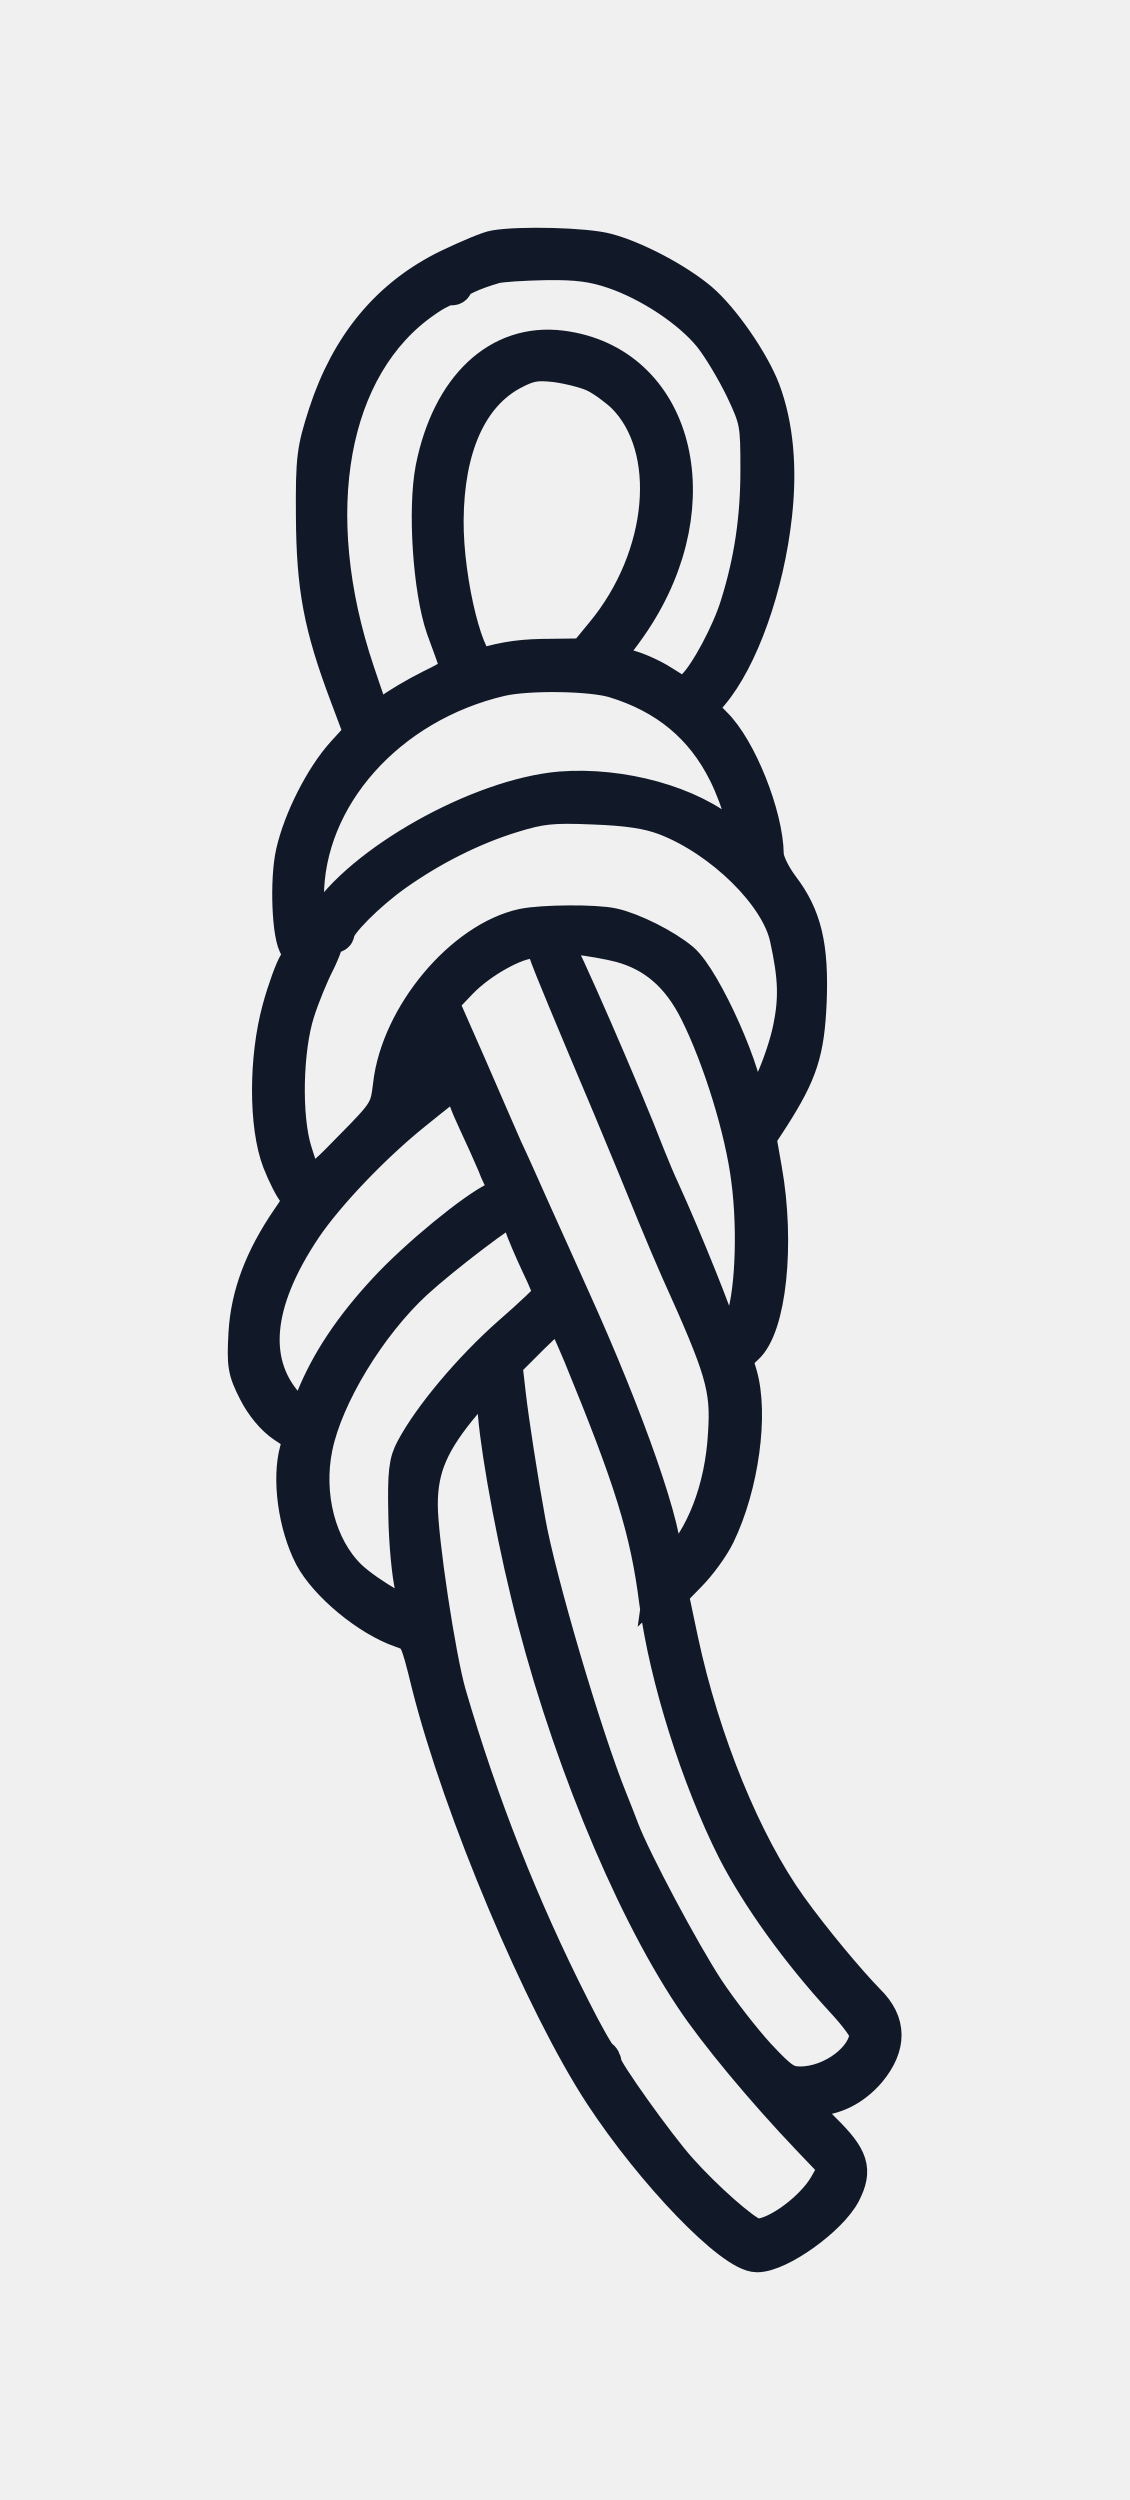
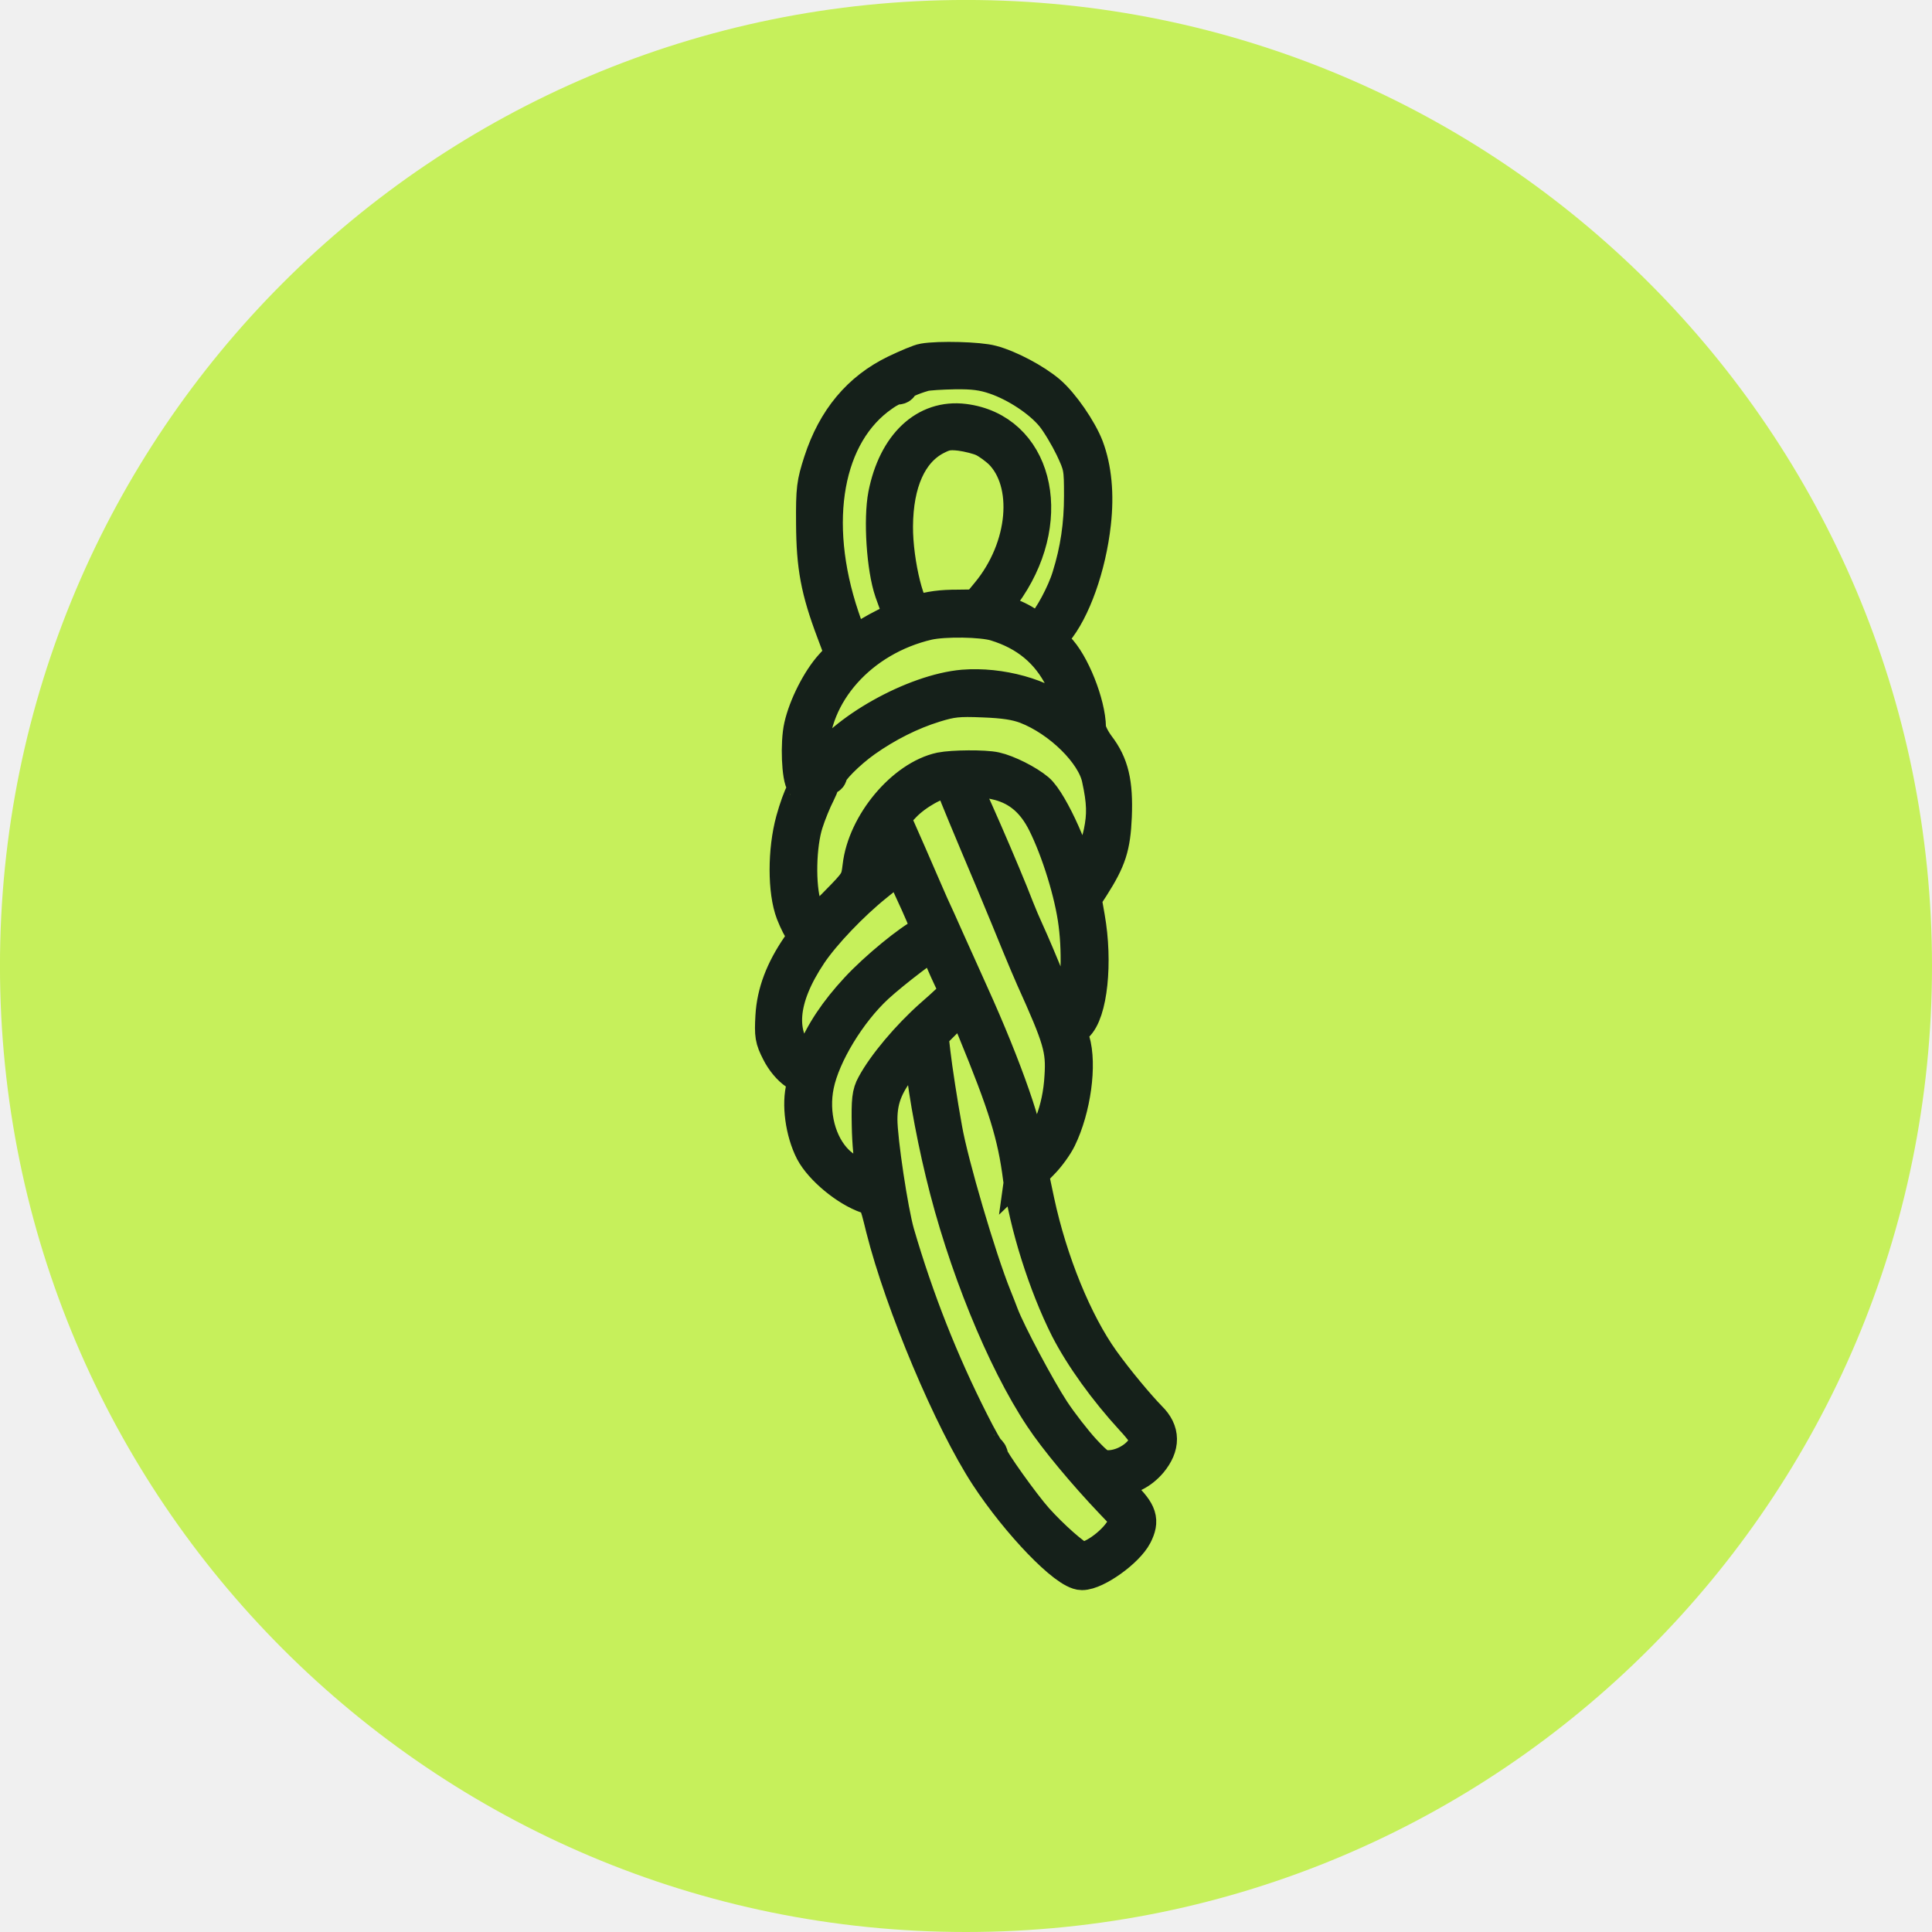
- <svg xmlns="http://www.w3.org/2000/svg" version="1.0" preserveAspectRatio="xMidYMid meet" viewBox="170.03 14.13 257.88 570.87">
-   <style>g { fill: #111827; stroke: #111827; } @media (prefers-color-scheme: dark) { g { fill: #ffffff; stroke: #ffffff; } }</style>
-   <g transform="translate(0,600) scale(0.1,-0.1)" stroke-width="80">
-     <path d="M2830 5293 c-14 -2 -61 -22 -105 -43 -136 -66 -229 -177 -281 -337 -26 -81 -29 -100 -28 -233 1 -162 17 -250 77 -409 l33 -88 -41 -45 c-48 -53 -98 -151 -115 -227 -14 -62 -9 -193 9 -215 10 -12 9 -19 -3 -38 -8 -13 -25 -59 -37 -103 -31 -113 -31 -267 0 -348 12 -31 29 -64 37 -72 13 -13 12 -20 -16 -60 -61 -89 -93 -173 -98 -261 -4 -72 -2 -85 22 -132 16 -32 41 -62 65 -78 37 -24 39 -27 30 -57 -18 -65 -4 -170 33 -242 34 -64 129 -143 205 -169 35 -12 36 -14 63 -124 72 -286 258 -727 394 -935 118 -180 298 -367 355 -367 51 0 167 83 197 141 27 53 19 80 -46 144 -33 33 -60 62 -60 66 0 3 17 6 38 6 47 0 92 23 126 63 47 57 47 110 -2 158 -45 46 -126 143 -179 217 -104 145 -199 378 -248 607 l-23 109 41 42 c23 23 53 64 66 91 54 111 77 277 50 367 -11 35 -10 39 14 61 53 46 73 237 43 406 l-13 74 30 46 c65 102 80 149 85 263 5 127 -11 195 -63 263 -20 27 -35 58 -35 74 -1 88 -62 242 -119 297 -17 17 -31 33 -31 36 0 3 11 18 24 33 68 80 127 245 145 409 12 108 3 205 -27 285 -25 65 -92 162 -142 205 -53 45 -149 96 -214 113 -47 13 -199 17 -256 7z m272 -54 c82 -28 174 -89 221 -147 21 -26 53 -80 73 -121 34 -72 35 -79 35 -186 0 -108 -14 -206 -46 -308 -19 -63 -71 -160 -100 -187 l-23 -21 -48 30 c-26 17 -64 33 -83 37 -61 10 -69 14 -49 25 9 5 38 41 64 80 181 272 97 590 -164 623 -143 18 -256 -89 -293 -275 -18 -93 -6 -277 24 -364 14 -38 28 -77 31 -86 6 -13 -7 -24 -59 -49 -36 -18 -80 -44 -96 -57 -16 -14 -31 -24 -33 -22 -2 2 -20 53 -40 113 -123 365 -62 700 154 849 25 18 51 30 58 29 6 -2 12 1 12 7 0 9 41 28 90 42 14 4 67 7 117 8 71 1 108 -4 155 -20z m-44 -236 c19 -9 49 -31 67 -48 119 -119 97 -368 -48 -543 l-42 -51 -75 -1 c-65 0 -102 -5 -158 -21 -34 -10 -84 190 -83 331 1 167 54 286 151 338 38 20 54 23 99 18 30 -4 70 -14 89 -23z m45 -698 c118 -36 202 -105 255 -212 30 -60 59 -160 48 -170 -3 -3 -22 9 -43 27 -84 74 -244 118 -383 107 -186 -16 -458 -169 -542 -305 -27 -44 -38 -28 -38 58 0 229 187 439 445 499 63 14 205 12 258 -4z m117 -314 c129 -50 257 -176 278 -274 20 -91 21 -140 7 -208 -16 -75 -61 -178 -82 -186 -8 -3 -11 -13 -8 -27 5 -15 4 -17 -3 -7 -5 7 -8 27 -7 43 5 62 -97 291 -148 334 -38 32 -112 69 -157 79 -40 9 -160 8 -205 -1 -139 -30 -285 -204 -303 -363 -7 -58 -9 -62 -91 -145 -95 -98 -100 -98 -128 -7 -25 79 -21 235 6 319 11 35 32 86 46 113 14 28 23 55 20 60 -4 5 1 6 9 3 9 -3 16 -1 16 5 0 19 69 89 134 135 82 58 175 105 266 133 65 20 90 23 185 19 80 -3 125 -10 165 -25z m-103 -290 c78 -21 134 -70 175 -152 53 -106 104 -271 118 -384 16 -122 8 -276 -16 -330 -10 -22 -17 -44 -15 -49 1 -5 -4 -4 -12 2 -8 7 -16 10 -18 8 -2 -2 -5 5 -5 17 -1 19 -82 220 -131 327 -9 19 -24 55 -34 80 -52 136 -200 475 -213 489 -14 16 -11 17 47 10 34 -3 81 -12 104 -18z m-171 -13 c4 -13 24 -63 45 -113 20 -49 68 -162 105 -250 37 -88 81 -196 99 -240 18 -44 42 -100 53 -125 103 -228 116 -270 109 -375 -7 -127 -51 -240 -118 -306 l-27 -26 5 36 c8 65 -83 327 -212 611 -28 63 -69 153 -90 200 -21 47 -48 108 -61 135 -12 28 -50 114 -84 193 l-63 143 44 46 c45 47 127 93 166 93 14 0 24 -8 29 -22z m-249 -166 c-2 -28 24 -83 35 -76 29 18 -13 -29 -49 -55 -24 -17 -43 -39 -44 -49 0 -13 -2 -12 -9 5 -9 21 11 104 40 166 15 31 29 36 27 9z m61 -144 c-3 -7 10 -42 27 -78 17 -36 37 -81 45 -100 7 -19 17 -39 22 -45 13 -15 10 -21 -18 -34 -50 -23 -182 -131 -253 -208 -78 -84 -132 -165 -166 -250 l-22 -52 -31 32 c-94 98 -83 239 33 412 52 77 158 188 250 262 22 18 51 41 65 52 28 23 54 27 48 9z m132 -312 c6 -19 25 -63 41 -97 16 -33 29 -65 27 -69 -2 -4 -44 -45 -95 -89 -88 -78 -179 -186 -219 -261 -16 -29 -19 -54 -17 -150 1 -64 8 -139 16 -170 9 -30 13 -58 10 -62 -7 -12 -113 49 -155 89 -70 68 -101 187 -78 298 24 117 123 279 228 376 63 58 209 169 222 169 5 0 14 -16 20 -34z m136 -301 c117 -285 153 -399 174 -565 23 -173 95 -401 178 -566 55 -107 145 -232 246 -342 31 -33 56 -67 56 -76 0 -56 -79 -116 -152 -116 -31 0 -44 8 -97 65 -33 36 -86 104 -117 151 -55 84 -167 294 -194 365 -7 18 -19 50 -27 69 -59 146 -164 504 -187 635 -18 99 -38 229 -45 290 l-8 70 61 61 c34 34 64 59 68 55 3 -3 23 -46 44 -96z m-196 -105 c0 -67 36 -275 76 -439 81 -339 230 -706 374 -922 54 -82 165 -215 267 -322 l64 -67 -23 -41 c-34 -60 -129 -126 -166 -115 -25 8 -111 84 -170 150 -51 57 -172 227 -172 241 0 7 -4 15 -9 17 -5 2 -34 53 -64 113 -116 229 -209 465 -282 715 -24 83 -65 354 -65 433 0 85 26 144 100 232 28 33 50 64 50 70 0 5 5 3 10 -5 5 -8 10 -35 10 -60z" />
+ <svg xmlns="http://www.w3.org/2000/svg" viewBox="13.54 14.13 570.87 570.87">
+   <circle cx="298.97" cy="299.56" r="285.44" fill="#c6f05b" />
+   <g transform="translate(298.97 299.56) scale(.78) translate(-298.97 -299.56)" fill="#15201a" stroke="#15201a" stroke-width="140">
+     <g transform="translate(0,600) scale(0.1,-0.1)">
+       <path d="M2830 5293 c-14 -2 -61 -22 -105 -43 -136 -66 -229 -177 -281 -337 -26 -81 -29 -100 -28 -233 1 -162 17 -250 77 -409 l33 -88 -41 -45 c-48 -53 -98 -151 -115 -227 -14 -62 -9 -193 9 -215 10 -12 9 -19 -3 -38 -8 -13 -25 -59 -37 -103 -31 -113 -31 -267 0 -348 12 -31 29 -64 37 -72 13 -13 12 -20 -16 -60 -61 -89 -93 -173 -98 -261 -4 -72 -2 -85 22 -132 16 -32 41 -62 65 -78 37 -24 39 -27 30 -57 -18 -65 -4 -170 33 -242 34 -64 129 -143 205 -169 35 -12 36 -14 63 -124 72 -286 258 -727 394 -935 118 -180 298 -367 355 -367 51 0 167 83 197 141 27 53 19 80 -46 144 -33 33 -60 62 -60 66 0 3 17 6 38 6 47 0 92 23 126 63 47 57 47 110 -2 158 -45 46 -126 143 -179 217 -104 145 -199 378 -248 607 l-23 109 41 42 c23 23 53 64 66 91 54 111 77 277 50 367 -11 35 -10 39 14 61 53 46 73 237 43 406 l-13 74 30 46 c65 102 80 149 85 263 5 127 -11 195 -63 263 -20 27 -35 58 -35 74 -1 88 -62 242 -119 297 -17 17 -31 33 -31 36 0 3 11 18 24 33 68 80 127 245 145 409 12 108 3 205 -27 285 -25 65 -92 162 -142 205 -53 45 -149 96 -214 113 -47 13 -199 17 -256 7z m272 -54 c82 -28 174 -89 221 -147 21 -26 53 -80 73 -121 34 -72 35 -79 35 -186 0 -108 -14 -206 -46 -308 -19 -63 -71 -160 -100 -187 l-23 -21 -48 30 c-26 17 -64 33 -83 37 -61 10 -69 14 -49 25 9 5 38 41 64 80 181 272 97 590 -164 623 -143 18 -256 -89 -293 -275 -18 -93 -6 -277 24 -364 14 -38 28 -77 31 -86 6 -13 -7 -24 -59 -49 -36 -18 -80 -44 -96 -57 -16 -14 -31 -24 -33 -22 -2 2 -20 53 -40 113 -123 365 -62 700 154 849 25 18 51 30 58 29 6 -2 12 1 12 7 0 9 41 28 90 42 14 4 67 7 117 8 71 1 108 -4 155 -20z m-44 -236 c19 -9 49 -31 67 -48 119 -119 97 -368 -48 -543 l-42 -51 -75 -1 c-65 0 -102 -5 -158 -21 -34 -10 -84 190 -83 331 1 167 54 286 151 338 38 20 54 23 99 18 30 -4 70 -14 89 -23z m45 -698 c118 -36 202 -105 255 -212 30 -60 59 -160 48 -170 -3 -3 -22 9 -43 27 -84 74 -244 118 -383 107 -186 -16 -458 -169 -542 -305 -27 -44 -38 -28 -38 58 0 229 187 439 445 499 63 14 205 12 258 -4z m117 -314 c129 -50 257 -176 278 -274 20 -91 21 -140 7 -208 -16 -75 -61 -178 -82 -186 -8 -3 -11 -13 -8 -27 5 -15 4 -17 -3 -7 -5 7 -8 27 -7 43 5 62 -97 291 -148 334 -38 32 -112 69 -157 79 -40 9 -160 8 -205 -1 -139 -30 -285 -204 -303 -363 -7 -58 -9 -62 -91 -145 -95 -98 -100 -98 -128 -7 -25 79 -21 235 6 319 11 35 32 86 46 113 14 28 23 55 20 60 -4 5 1 6 9 3 9 -3 16 -1 16 5 0 19 69 89 134 135 82 58 175 105 266 133 65 20 90 23 185 19 80 -3 125 -10 165 -25z m-103 -290 c78 -21 134 -70 175 -152 53 -106 104 -271 118 -384 16 -122 8 -276 -16 -330 -10 -22 -17 -44 -15 -49 1 -5 -4 -4 -12 2 -8 7 -16 10 -18 8 -2 -2 -5 5 -5 17 -1 19 -82 220 -131 327 -9 19 -24 55 -34 80 -52 136 -200 475 -213 489 -14 16 -11 17 47 10 34 -3 81 -12 104 -18z m-171 -13 c4 -13 24 -63 45 -113 20 -49 68 -162 105 -250 37 -88 81 -196 99 -240 18 -44 42 -100 53 -125 103 -228 116 -270 109 -375 -7 -127 -51 -240 -118 -306 l-27 -26 5 36 c8 65 -83 327 -212 611 -28 63 -69 153 -90 200 -21 47 -48 108 -61 135 -12 28 -50 114 -84 193 l-63 143 44 46 c45 47 127 93 166 93 14 0 24 -8 29 -22z m-249 -166 c-2 -28 24 -83 35 -76 29 18 -13 -29 -49 -55 -24 -17 -43 -39 -44 -49 0 -13 -2 -12 -9 5 -9 21 11 104 40 166 15 31 29 36 27 9z m61 -144 c-3 -7 10 -42 27 -78 17 -36 37 -81 45 -100 7 -19 17 -39 22 -45 13 -15 10 -21 -18 -34 -50 -23 -182 -131 -253 -208 -78 -84 -132 -165 -166 -250 l-22 -52 -31 32 c-94 98 -83 239 33 412 52 77 158 188 250 262 22 18 51 41 65 52 28 23 54 27 48 9z m132 -312 c6 -19 25 -63 41 -97 16 -33 29 -65 27 -69 -2 -4 -44 -45 -95 -89 -88 -78 -179 -186 -219 -261 -16 -29 -19 -54 -17 -150 1 -64 8 -139 16 -170 9 -30 13 -58 10 -62 -7 -12 -113 49 -155 89 -70 68 -101 187 -78 298 24 117 123 279 228 376 63 58 209 169 222 169 5 0 14 -16 20 -34z m136 -301 c117 -285 153 -399 174 -565 23 -173 95 -401 178 -566 55 -107 145 -232 246 -342 31 -33 56 -67 56 -76 0 -56 -79 -116 -152 -116 -31 0 -44 8 -97 65 -33 36 -86 104 -117 151 -55 84 -167 294 -194 365 -7 18 -19 50 -27 69 -59 146 -164 504 -187 635 -18 99 -38 229 -45 290 l-8 70 61 61 c34 34 64 59 68 55 3 -3 23 -46 44 -96z m-196 -105 c0 -67 36 -275 76 -439 81 -339 230 -706 374 -922 54 -82 165 -215 267 -322 l64 -67 -23 -41 c-34 -60 -129 -126 -166 -115 -25 8 -111 84 -170 150 -51 57 -172 227 -172 241 0 7 -4 15 -9 17 -5 2 -34 53 -64 113 -116 229 -209 465 -282 715 -24 83 -65 354 -65 433 0 85 26 144 100 232 28 33 50 64 50 70 0 5 5 3 10 -5 5 -8 10 -35 10 -60z" />
+     </g>
  </g>
</svg>
